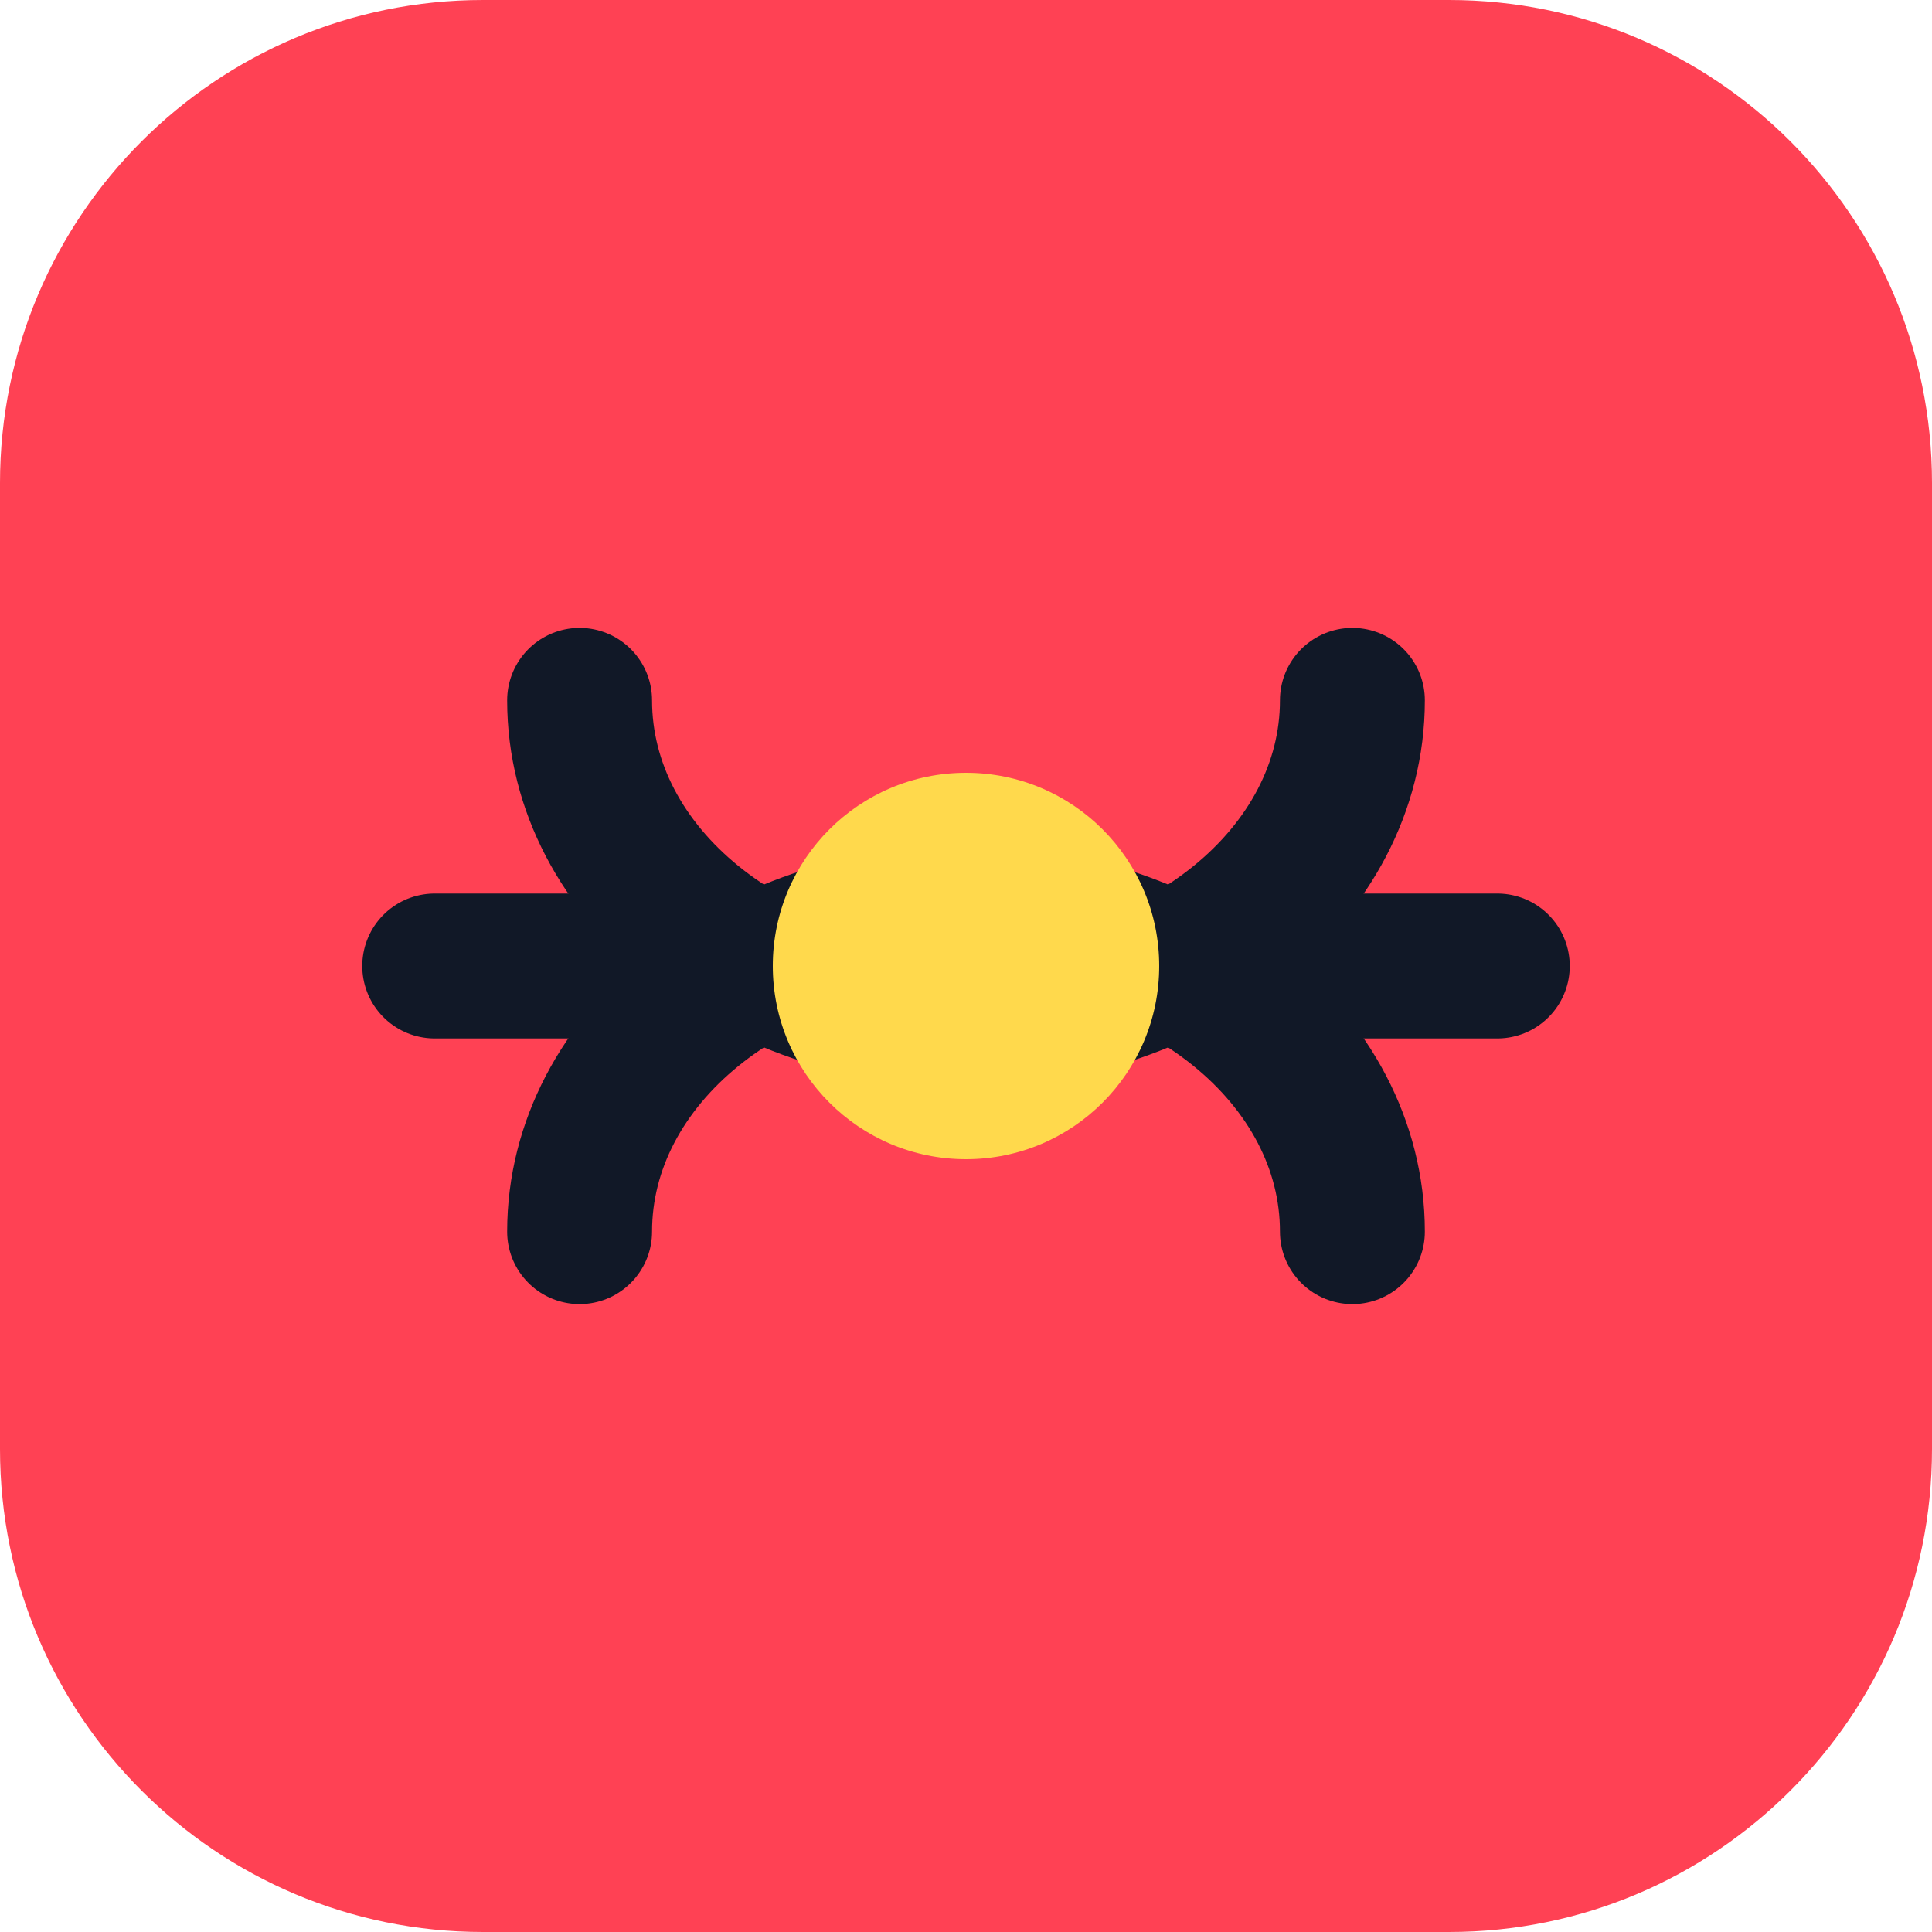
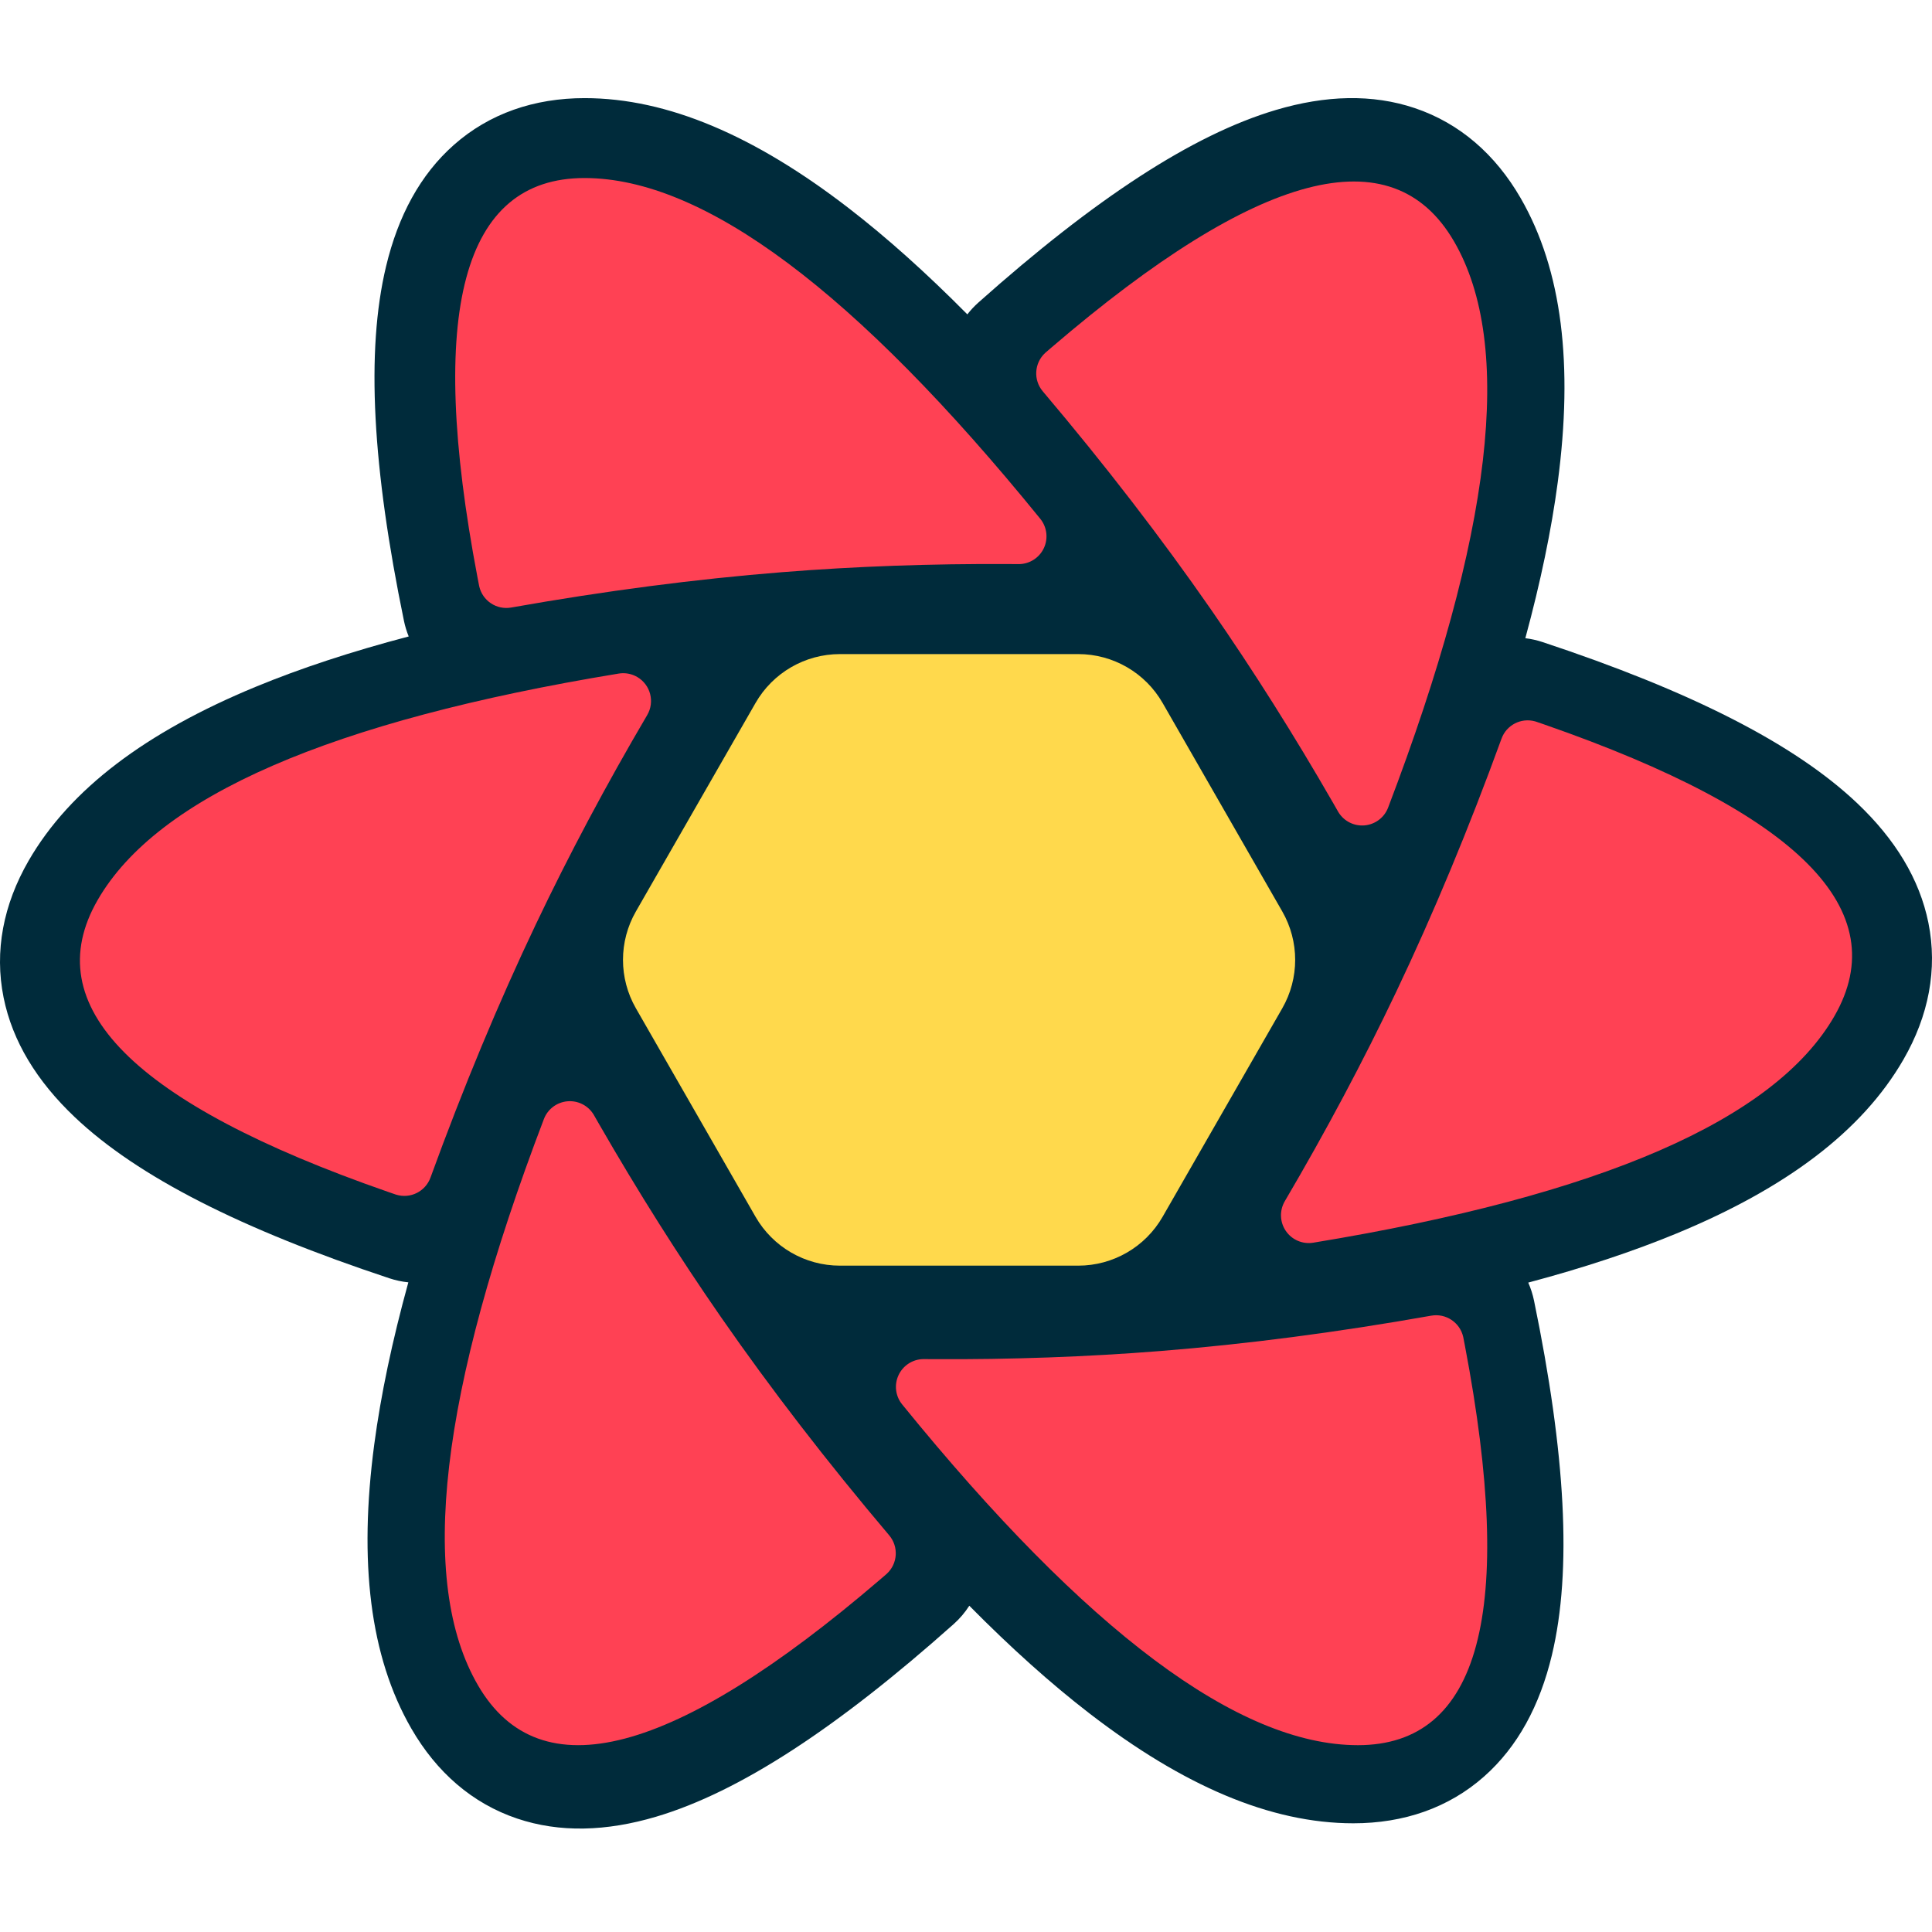
- <svg xmlns="http://www.w3.org/2000/svg" width="40" height="40" viewBox="0 0 40 40" fill="none">
-   <rect width="40" height="40" rx="10" fill="#FF4154" />
-   <path d="M12 25.5C12 21.9 15.6 19 20 19C24.4 19 28 21.9 28 25.5" stroke="#111827" stroke-width="3" stroke-linecap="round" />
-   <path d="M12 14.5C12 18.1 15.6 21 20 21C24.4 21 28 18.1 28 14.5" stroke="#111827" stroke-width="3" stroke-linecap="round" />
-   <circle cx="20" cy="20" r="4" fill="#FFD94C" />
-   <path d="M9 20H13" stroke="#111827" stroke-width="3" stroke-linecap="round" />
-   <path d="M27 20H31" stroke="#111827" stroke-width="3" stroke-linecap="round" />
+ <svg xmlns="http://www.w3.org/2000/svg" width="256" height="256" viewBox="0 0 256 230">
+   <path fill="#00435B" d="m157.98 142.487l-4.91 8.527a8.288 8.288 0 0 1-7.182 4.151H108.27a8.288 8.288 0 0 1-7.182-4.151l-4.911-8.527h61.802Zm13.747-23.87l-8.658 15.034h-71.98l-8.658-15.034h89.296Zm-8.34-23.342l8.354 14.506H82.417l8.354-14.506h72.616Zm-17.5-22.066a8.288 8.288 0 0 1 7.183 4.151l5.228 9.079H95.86l5.229-9.079a8.288 8.288 0 0 1 7.182-4.151h37.617Z" />
+   <path fill="#002B3B" d="M53.523 69.252c-4.167-20.206-5.062-35.704-2.368-46.957c1.602-6.693 4.53-12.153 8.984-16.093c4.702-4.159 10.646-6.2 17.326-6.2c11.018 0 22.602 5.025 34.98 14.57c5.05 3.894 10.29 8.587 15.732 14.082c.434-.557.923-1.083 1.469-1.57c15.386-13.71 28.34-22.23 39.42-25.514c6.588-1.954 12.773-2.14 18.405-.244c5.946 2 10.683 6.137 14.026 11.93c5.516 9.561 6.97 22.124 4.914 37.637c-.838 6.323-2.271 13.21-4.296 20.673c.764.092 1.53.262 2.288.513c19.521 6.47 33.345 13.426 41.714 21.377c4.98 4.73 8.231 9.996 9.407 15.826c1.24 6.153.03 12.324-3.308 18.113c-5.506 9.548-15.63 17.077-30.052 23.041c-5.79 2.395-12.343 4.564-19.664 6.515c.334.754.594 1.555.767 2.395c4.167 20.206 5.061 35.704 2.368 46.957c-1.602 6.693-4.531 12.153-8.985 16.093c-4.701 4.159-10.646 6.2-17.325 6.2c-11.019 0-22.602-5.025-34.98-14.57c-5.104-3.936-10.402-8.687-15.907-14.258a11.737 11.737 0 0 1-2.084 2.442c-15.386 13.712-28.34 22.23-39.42 25.515c-6.588 1.954-12.773 2.14-18.405.244c-5.946-2-10.683-6.137-14.026-11.93c-5.516-9.561-6.97-22.124-4.914-37.637c.869-6.551 2.376-13.709 4.518-21.485a11.732 11.732 0 0 1-2.51-.537c-19.521-6.47-33.345-13.426-41.714-21.377c-4.98-4.73-8.231-9.996-9.407-15.826c-1.24-6.153-.03-12.325 3.308-18.114c5.506-9.547 15.63-17.077 30.052-23.04c5.963-2.467 12.734-4.693 20.32-6.689a11.81 11.81 0 0 1-.633-2.082Z" />
+   <path fill="#FF4154" d="M189.647 161.333a3.684 3.684 0 0 1 4.235 2.81l.023.112l.207 1.075c6.71 35.276 1.983 52.915-14.18 52.915c-15.813 0-35.944-15.051-60.392-45.153a3.684 3.684 0 0 1 2.777-6.005h.114l1.288.009c10.288.056 20.289-.303 30.004-1.076c11.467-.913 23.442-2.475 35.924-4.687ZM78.646 134.667l.062.105l.646 1.127c5.177 9 10.57 17.542 16.18 25.627c6.608 9.52 14.038 19.158 22.29 28.914a3.684 3.684 0 0 1-.309 5.082l-.093.083l-.83.715c-27.307 23.397-45.055 28.068-53.244 14.012c-8.017-13.757-5.11-38.773 8.719-75.047a3.683 3.683 0 0 1 6.579-.618Zm124.857-52.054l.112.037l1.028.354c33.705 11.725 46.51 24.61 38.416 38.655c-7.916 13.736-30.93 23.738-69.041 30.004a3.683 3.683 0 0 1-3.773-5.501c5.458-9.286 10.375-18.524 14.749-27.717c4.96-10.425 9.615-21.616 13.965-33.57a3.684 3.684 0 0 1 4.432-2.295l.112.033ZM84.446 76.71a3.683 3.683 0 0 1 1.31 5.042c-5.46 9.285-10.376 18.524-14.75 27.717c-4.96 10.425-9.615 21.615-13.965 33.57a3.684 3.684 0 0 1-4.544 2.262l-.112-.037l-1.028-.355c-33.705-11.724-46.51-24.61-38.416-38.654c7.916-13.737 30.93-23.738 69.041-30.004c.85-.14 1.722.022 2.464.459Zm108.206-57.748c8.017 13.758 5.11 38.774-8.719 75.048a3.683 3.683 0 0 1-6.579.618l-.062-.105l-.646-1.127c-5.177-9-10.57-17.542-16.18-25.627c-6.608-9.52-14.038-19.158-22.29-28.914a3.684 3.684 0 0 1 .309-5.082l.093-.083l.83-.715c27.307-23.397 45.055-28.068 53.244-14.013ZM77.45 10.59c15.814 0 35.945 15.05 60.392 45.152a3.684 3.684 0 0 1-2.777 6.005h-.114l-1.288-.008c-10.287-.056-20.289.303-30.003 1.076c-11.468.913-23.443 2.475-35.925 4.687a3.684 3.684 0 0 1-4.234-2.81l-.024-.113l-.207-1.074C56.56 28.228 61.286 10.59 77.45 10.59Z" />
+   <path fill="#FFD94C" d="M111.295 73.67h31.576a12.89 12.89 0 0 1 11.181 6.475l15.855 27.626a12.892 12.892 0 0 1 0 12.834l-15.855 27.626a12.892 12.892 0 0 1-11.181 6.475h-31.576c-4.618 0-8.883-2.47-11.182-6.475L84.26 120.605a12.892 12.892 0 0 1 0-12.834l15.854-27.626a12.892 12.892 0 0 1 11.182-6.475Zm26.763 8.338c4.62 0 8.888 2.473 11.185 6.481l11.056 19.288a12.892 12.892 0 0 1 0 12.822l-11.056 19.288a12.892 12.892 0 0 1-11.185 6.48h-21.95c-4.62 0-8.888-2.472-11.185-6.48l-11.056-19.288a12.892 12.892 0 0 1 0-12.822l11.056-19.288a12.892 12.892 0 0 1 11.184-6.48h21.951Zm-5.187 9.12h-11.576a12.892 12.892 0 0 0-11.179 6.47l-5.842 10.167a12.892 12.892 0 0 0 0 12.846l5.842 10.168a12.892 12.892 0 0 0 11.179 6.47h11.576c4.616 0 8.88-2.468 11.179-6.47l5.842-10.168a12.892 12.892 0 0 0 0-12.846l-5.842-10.168a12.892 12.892 0 0 0-11.179-6.47Zm-4.994 8.729c4.612 0 8.873 2.464 11.173 6.46l.829 1.44a12.892 12.892 0 0 1 0 12.862l-.829 1.44a12.892 12.892 0 0 1-11.173 6.46h-1.588a12.892 12.892 0 0 1-11.173-6.46l-.829-1.44a12.892 12.892 0 0 1 0-12.862l.829-1.44a12.892 12.892 0 0 1 11.173-6.46h1.588Zm-.792 8.599a5.738 5.738 0 0 0-4.97 2.866a5.729 5.729 0 0 0 0 5.732a5.738 5.738 0 0 0 9.937 0a5.729 5.729 0 0 0 0-5.732a5.736 5.736 0 0 0-4.967-2.866Zm-46.509 5.732h10.32" />
</svg>
